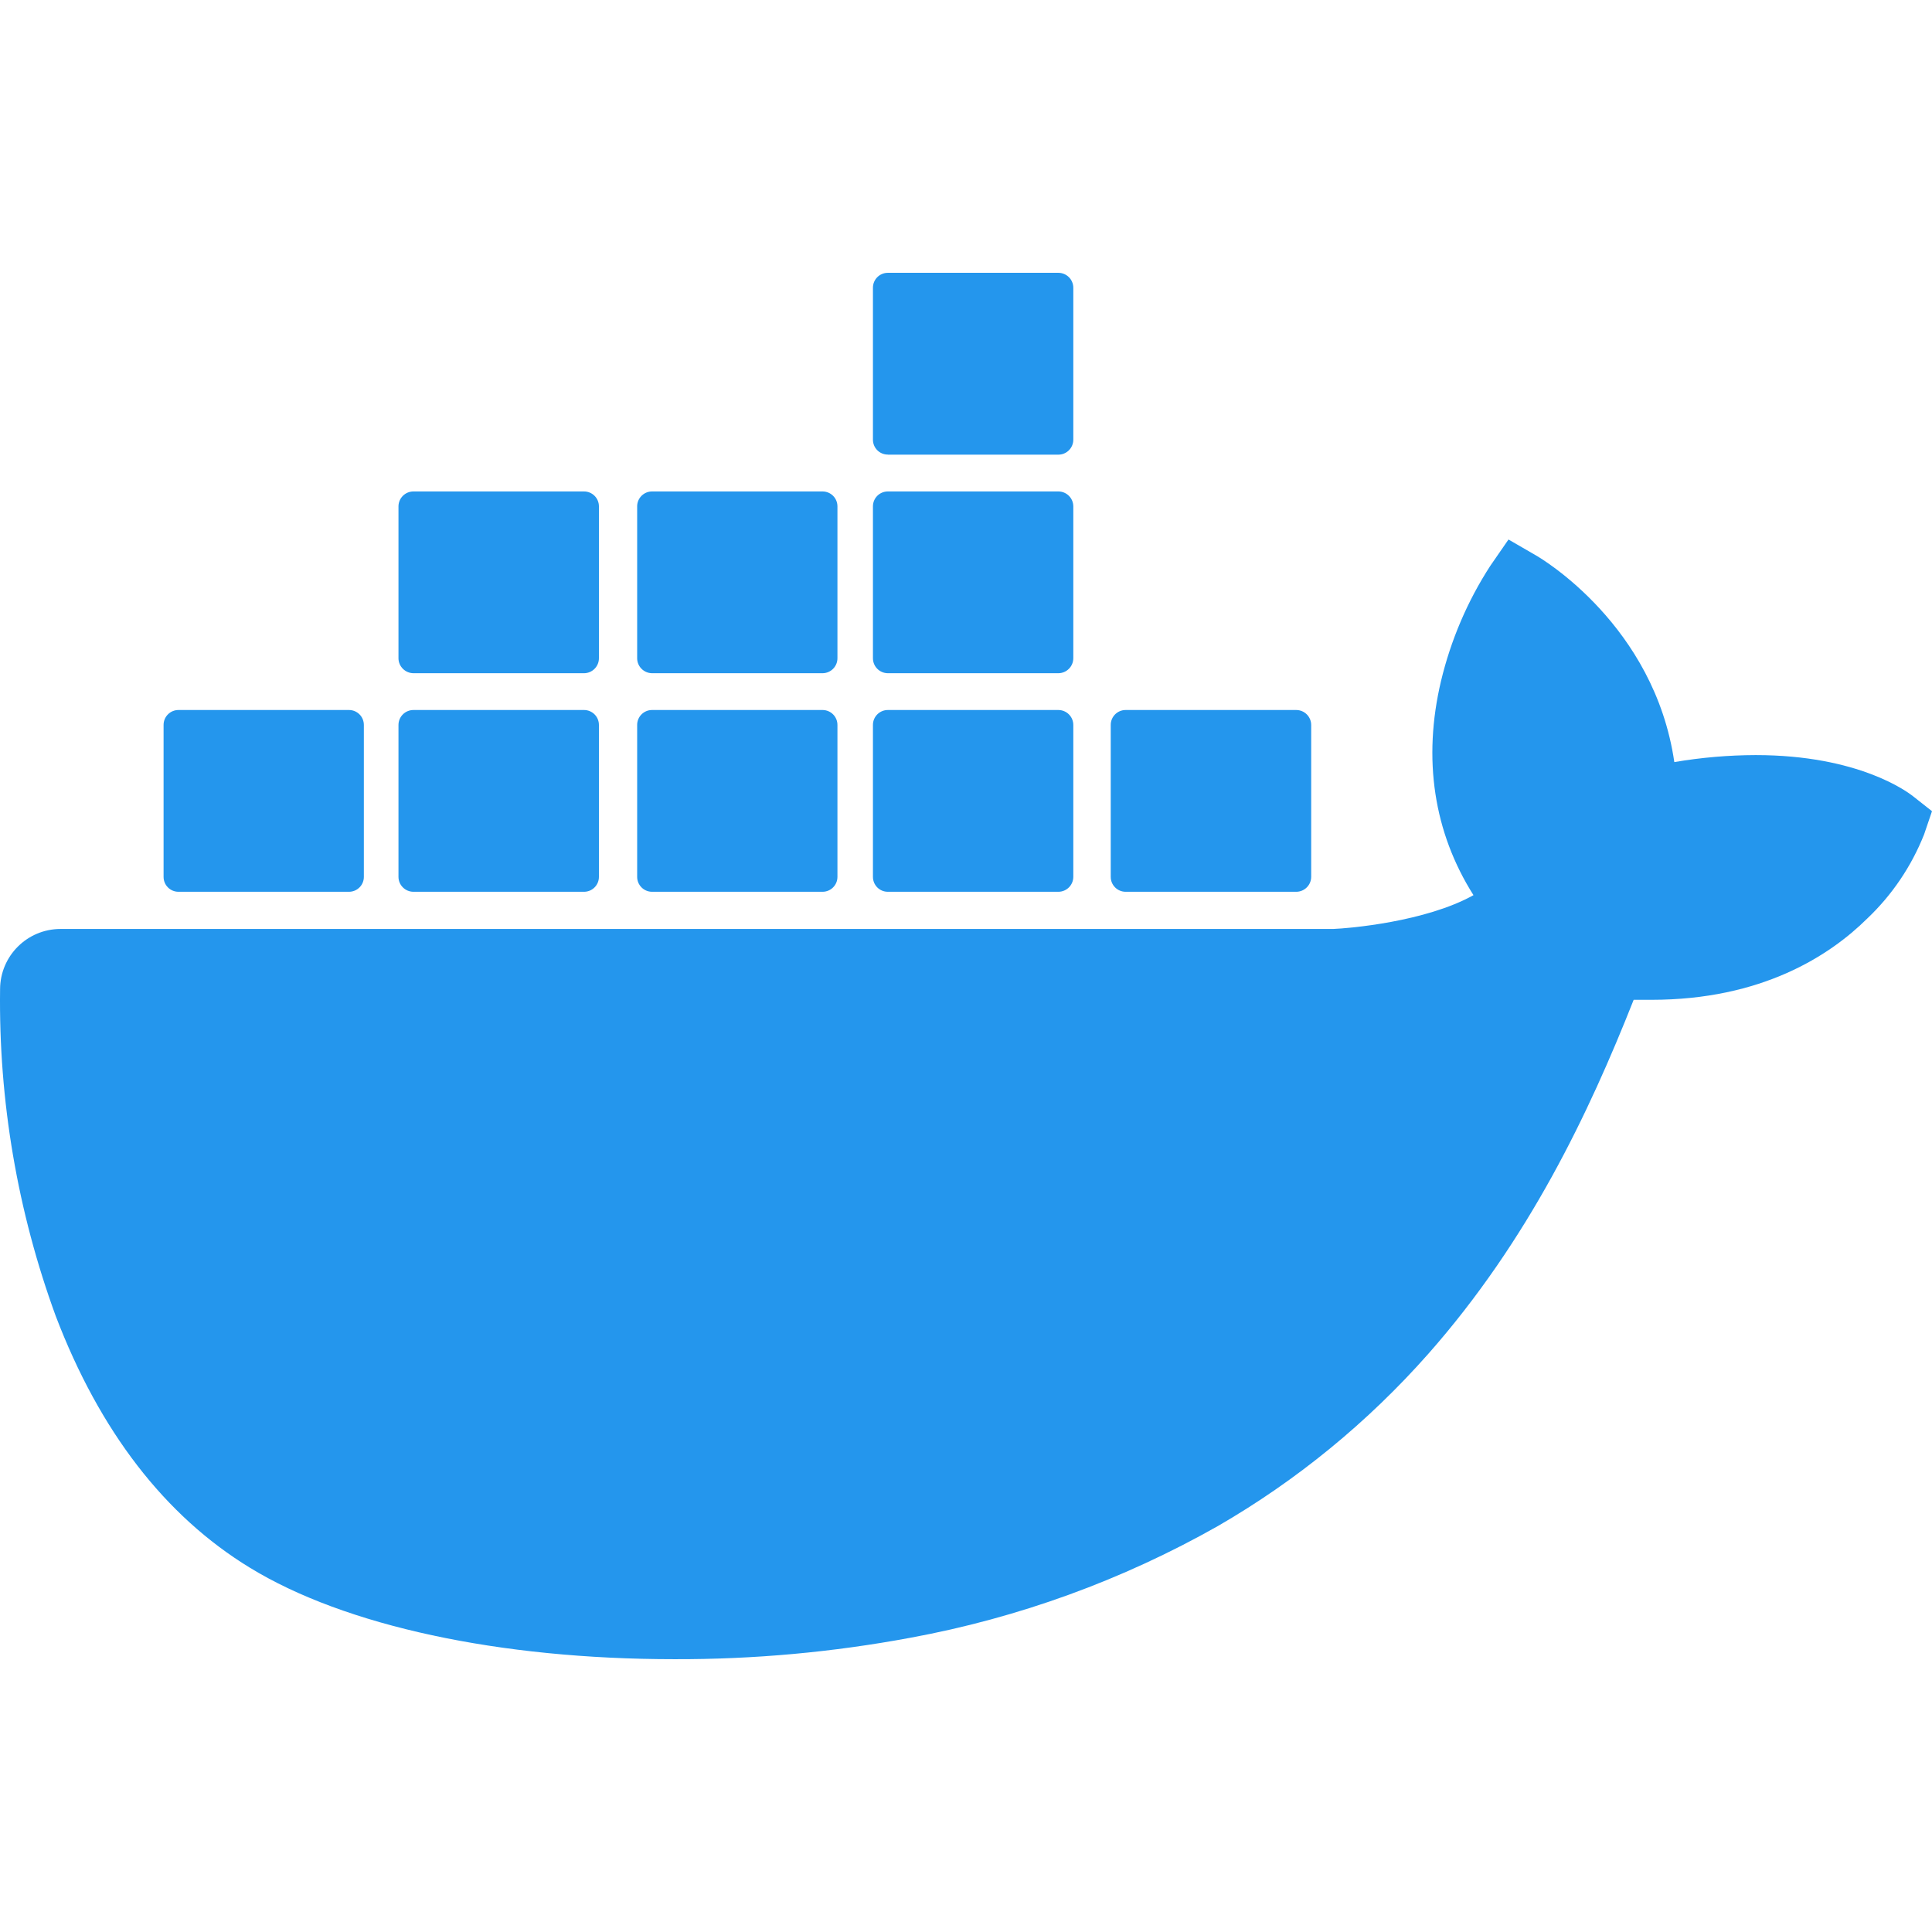
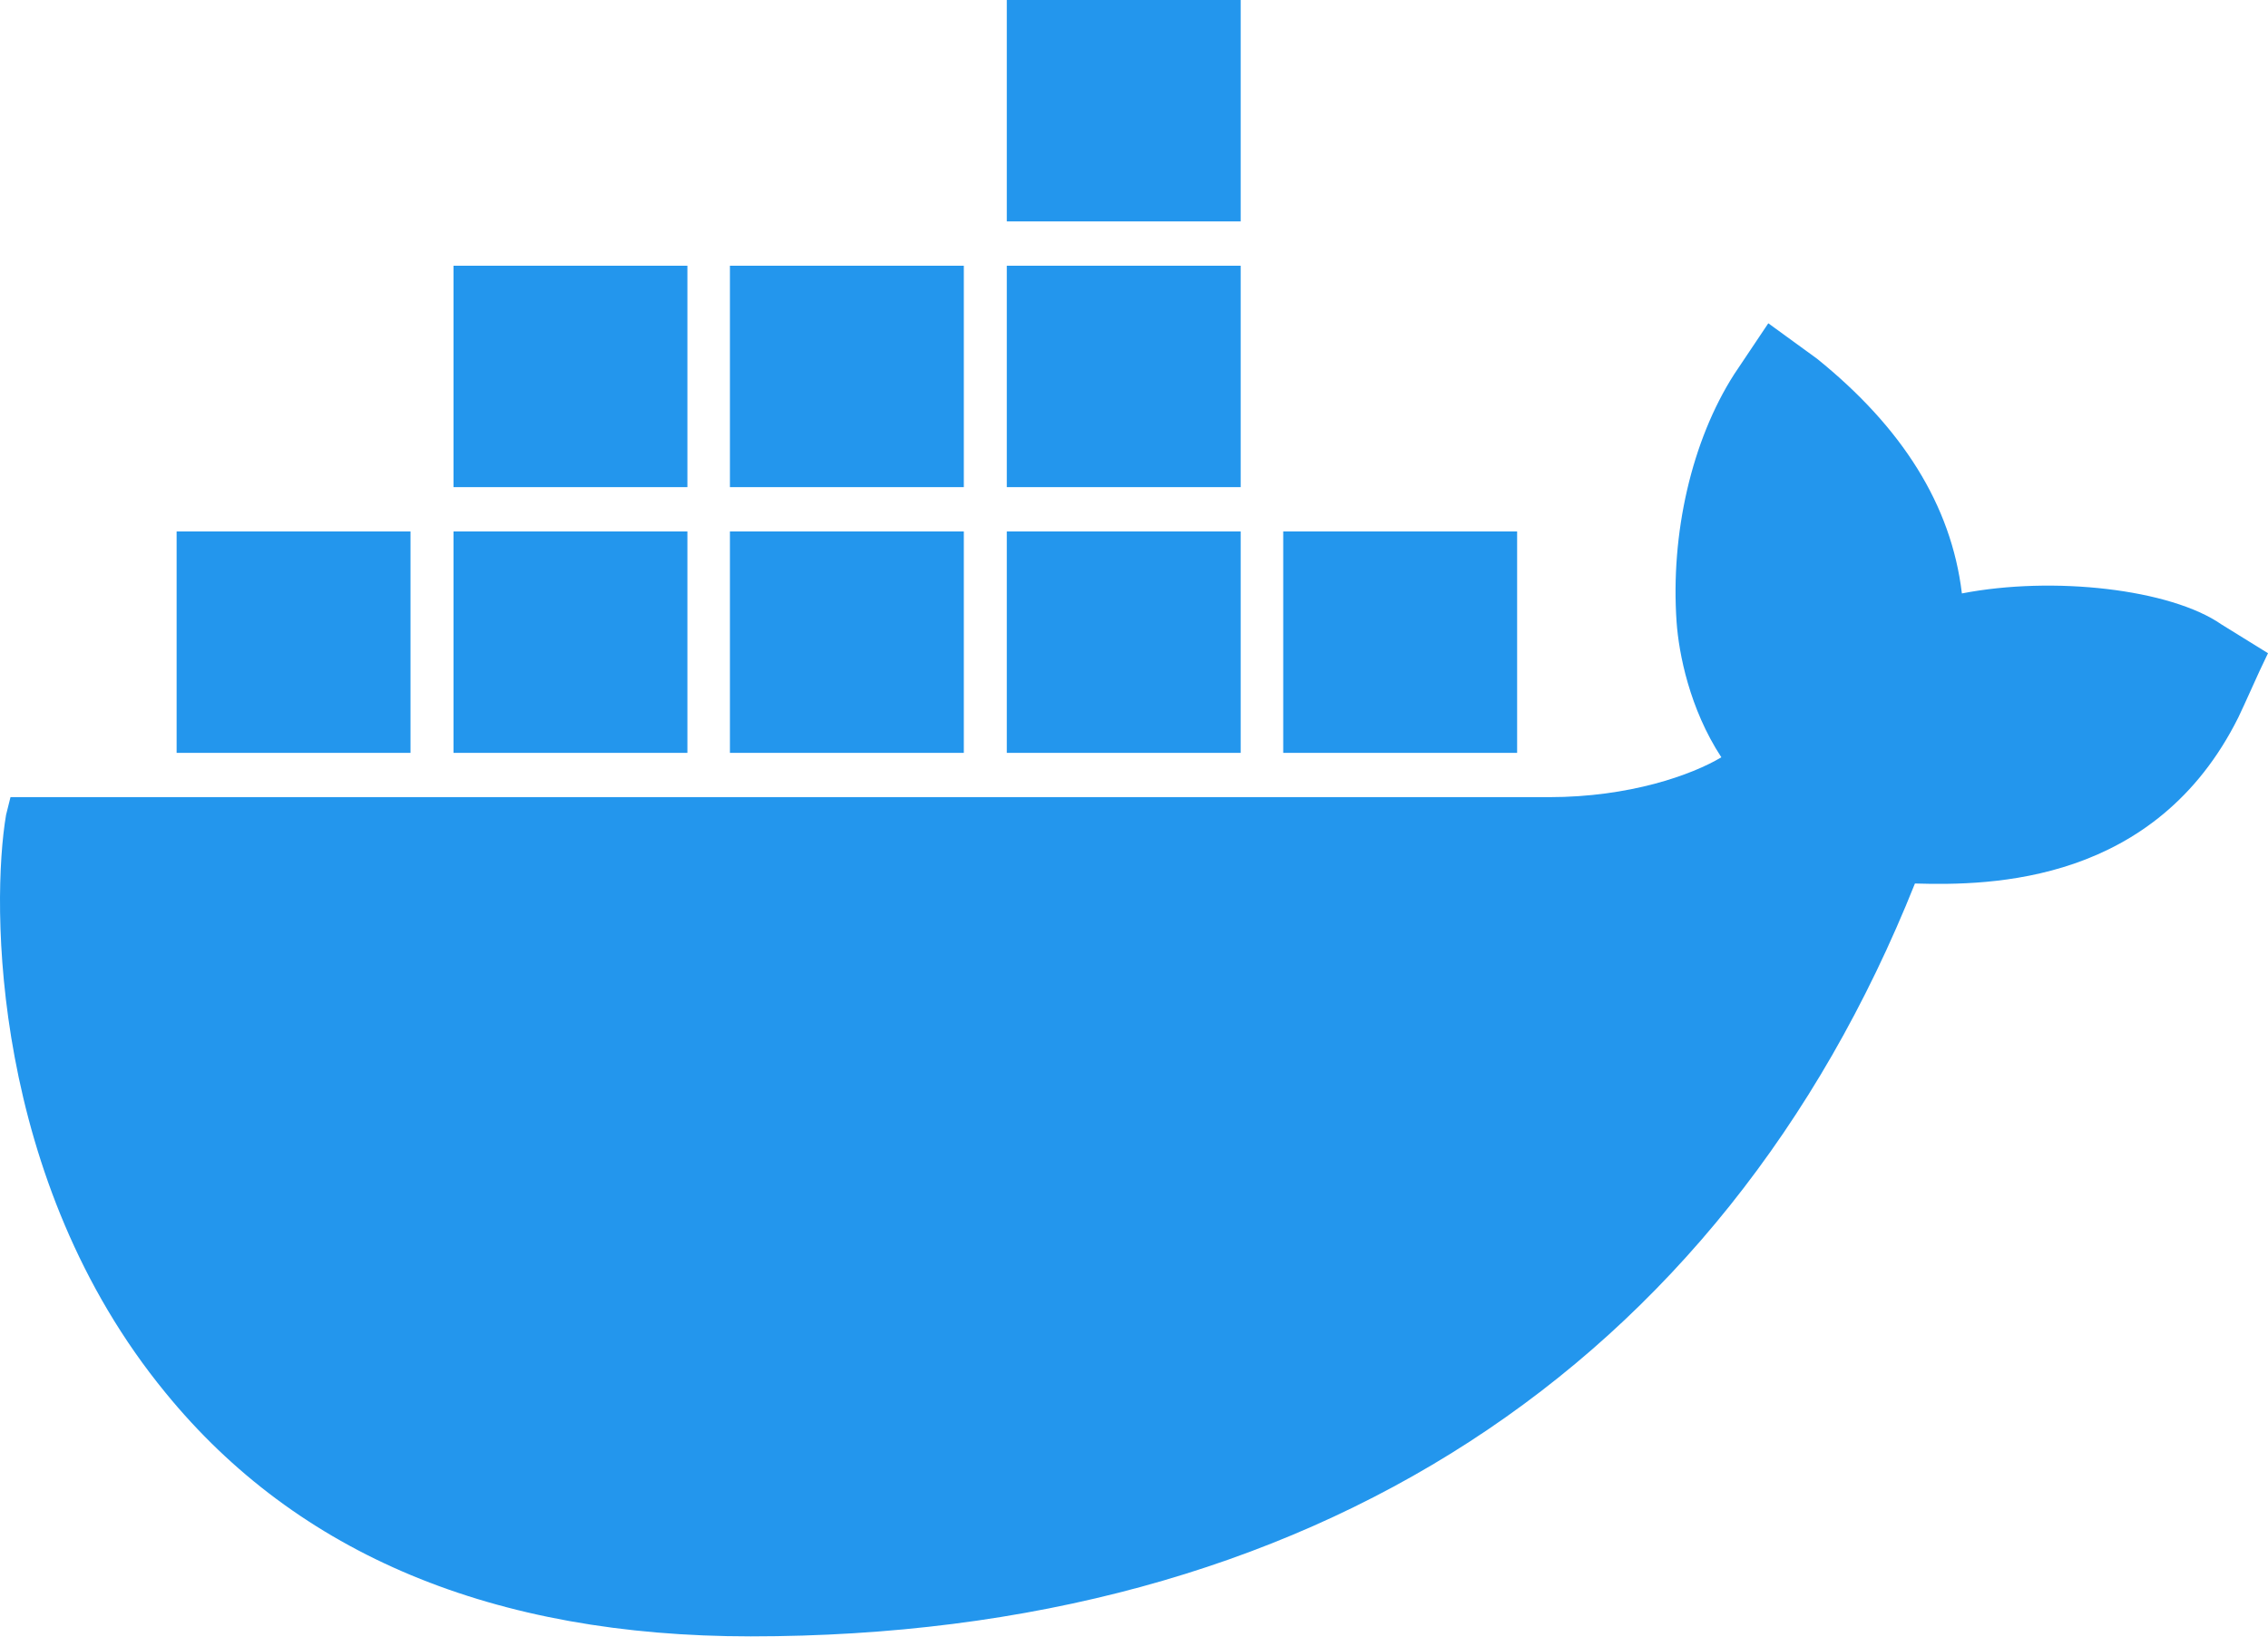
- <svg xmlns="http://www.w3.org/2000/svg" fill="#2496ED" role="img" viewBox="0 0 24 24">
-   <path d="M13.983 11.078h2.119a.186.186 0 00.186-.185V9.006a.186.186 0 00-.186-.186h-2.119a.185.185 0 00-.185.185v1.888c0 .102.083.185.185.185m-2.954-5.43h2.118a.186.186 0 00.186-.186V3.574a.186.186 0 00-.186-.185h-2.118a.185.185 0 00-.185.185v1.888c0 .102.082.185.185.185m0 2.716h2.118a.187.187 0 00.186-.186V6.29a.186.186 0 00-.186-.185h-2.118a.185.185 0 00-.185.185v1.887c0 .102.082.185.185.186m-2.93 0h2.12a.186.186 0 00.184-.186V6.29a.185.185 0 00-.185-.185H8.1a.185.185 0 00-.185.185v1.887c0 .102.083.185.185.186m-2.964 0h2.119a.186.186 0 00.185-.186V6.29a.185.185 0 00-.185-.185H5.136a.186.186 0 00-.186.185v1.887c0 .102.084.185.186.186m5.893 2.715h2.118a.186.186 0 00.186-.185V9.006a.186.186 0 00-.186-.186h-2.118a.185.185 0 00-.185.185v1.888c0 .102.082.185.185.185m-2.93 0h2.12a.185.185 0 00.184-.185V9.006a.185.185 0 00-.184-.186h-2.12a.185.185 0 00-.184.185v1.888c0 .102.083.185.185.185m-2.964 0h2.119a.185.185 0 00.185-.185V9.006a.185.185 0 00-.184-.186h-2.12a.186.186 0 00-.186.186v1.887c0 .102.084.185.186.185m-2.92 0h2.12a.185.185 0 00.184-.185V9.006a.185.185 0 00-.184-.186h-2.12a.185.185 0 00-.184.185v1.888c0 .102.082.185.185.185M23.763 9.89c-.065-.051-.672-.51-1.954-.51-.338.001-.676.03-1.01.087-.248-1.7-1.653-2.53-1.716-2.566l-.344-.199-.226.327c-.284.438-.49.922-.612 1.43-.23.97-.09 1.882.403 2.661-.595.332-1.55.413-1.744.42H.751a.751.751 0 00-.75.748 11.376 11.376 0 00.692 4.062c.545 1.428 1.355 2.48 2.41 3.124 1.18.723 3.1 1.137 5.275 1.137.983.003 1.963-.086 2.93-.266a12.248 12.248 0 003.823-1.389c.98-.567 1.86-1.288 2.61-2.136 1.252-1.418 1.998-2.997 2.553-4.4h.221c1.372 0 2.215-.549 2.68-1.009.309-.293.55-.65.707-1.046l.098-.288Z" />
+ <svg xmlns="http://www.w3.org/2000/svg" xml:space="preserve" viewBox="-0.07 71.3 511.97 369.5">
+   <path d="M501.4 212.3c-11.5-8-38-11-58.6-7-2.4-20-13.5-37.5-32.7-53l-11-8-7.7 11.5c-9.6 15-14.4 36-13 56 .5 7 2.9 19.5 10.1 30.5-6.7 4-20.7 9-38.9 9H2.3l-1 4c-3.4 20-3.4 82.5 36 130.5 29.8 36.5 74 55 132.1 55 125.9 0 219.1-60.5 262.8-170 17.3.5 54.3 0 73-37.5.5-1 1.4-3 4.8-10.5l1.9-4zM280 71.3h-52.8v50H280zm0 60h-52.8v50H280zm-62.5 0h-52.8v50h52.8zm-62.4 0h-52.8v50h52.8zm-62.5 60H39.8v50h52.8zm62.5 0h-52.8v50h52.8zm62.4 0h-52.8v50h52.8zm62.5 0h-52.8v50H280zm62.4 0h-52.8v50h52.8z" style="fill:#2396ed" />
</svg>
